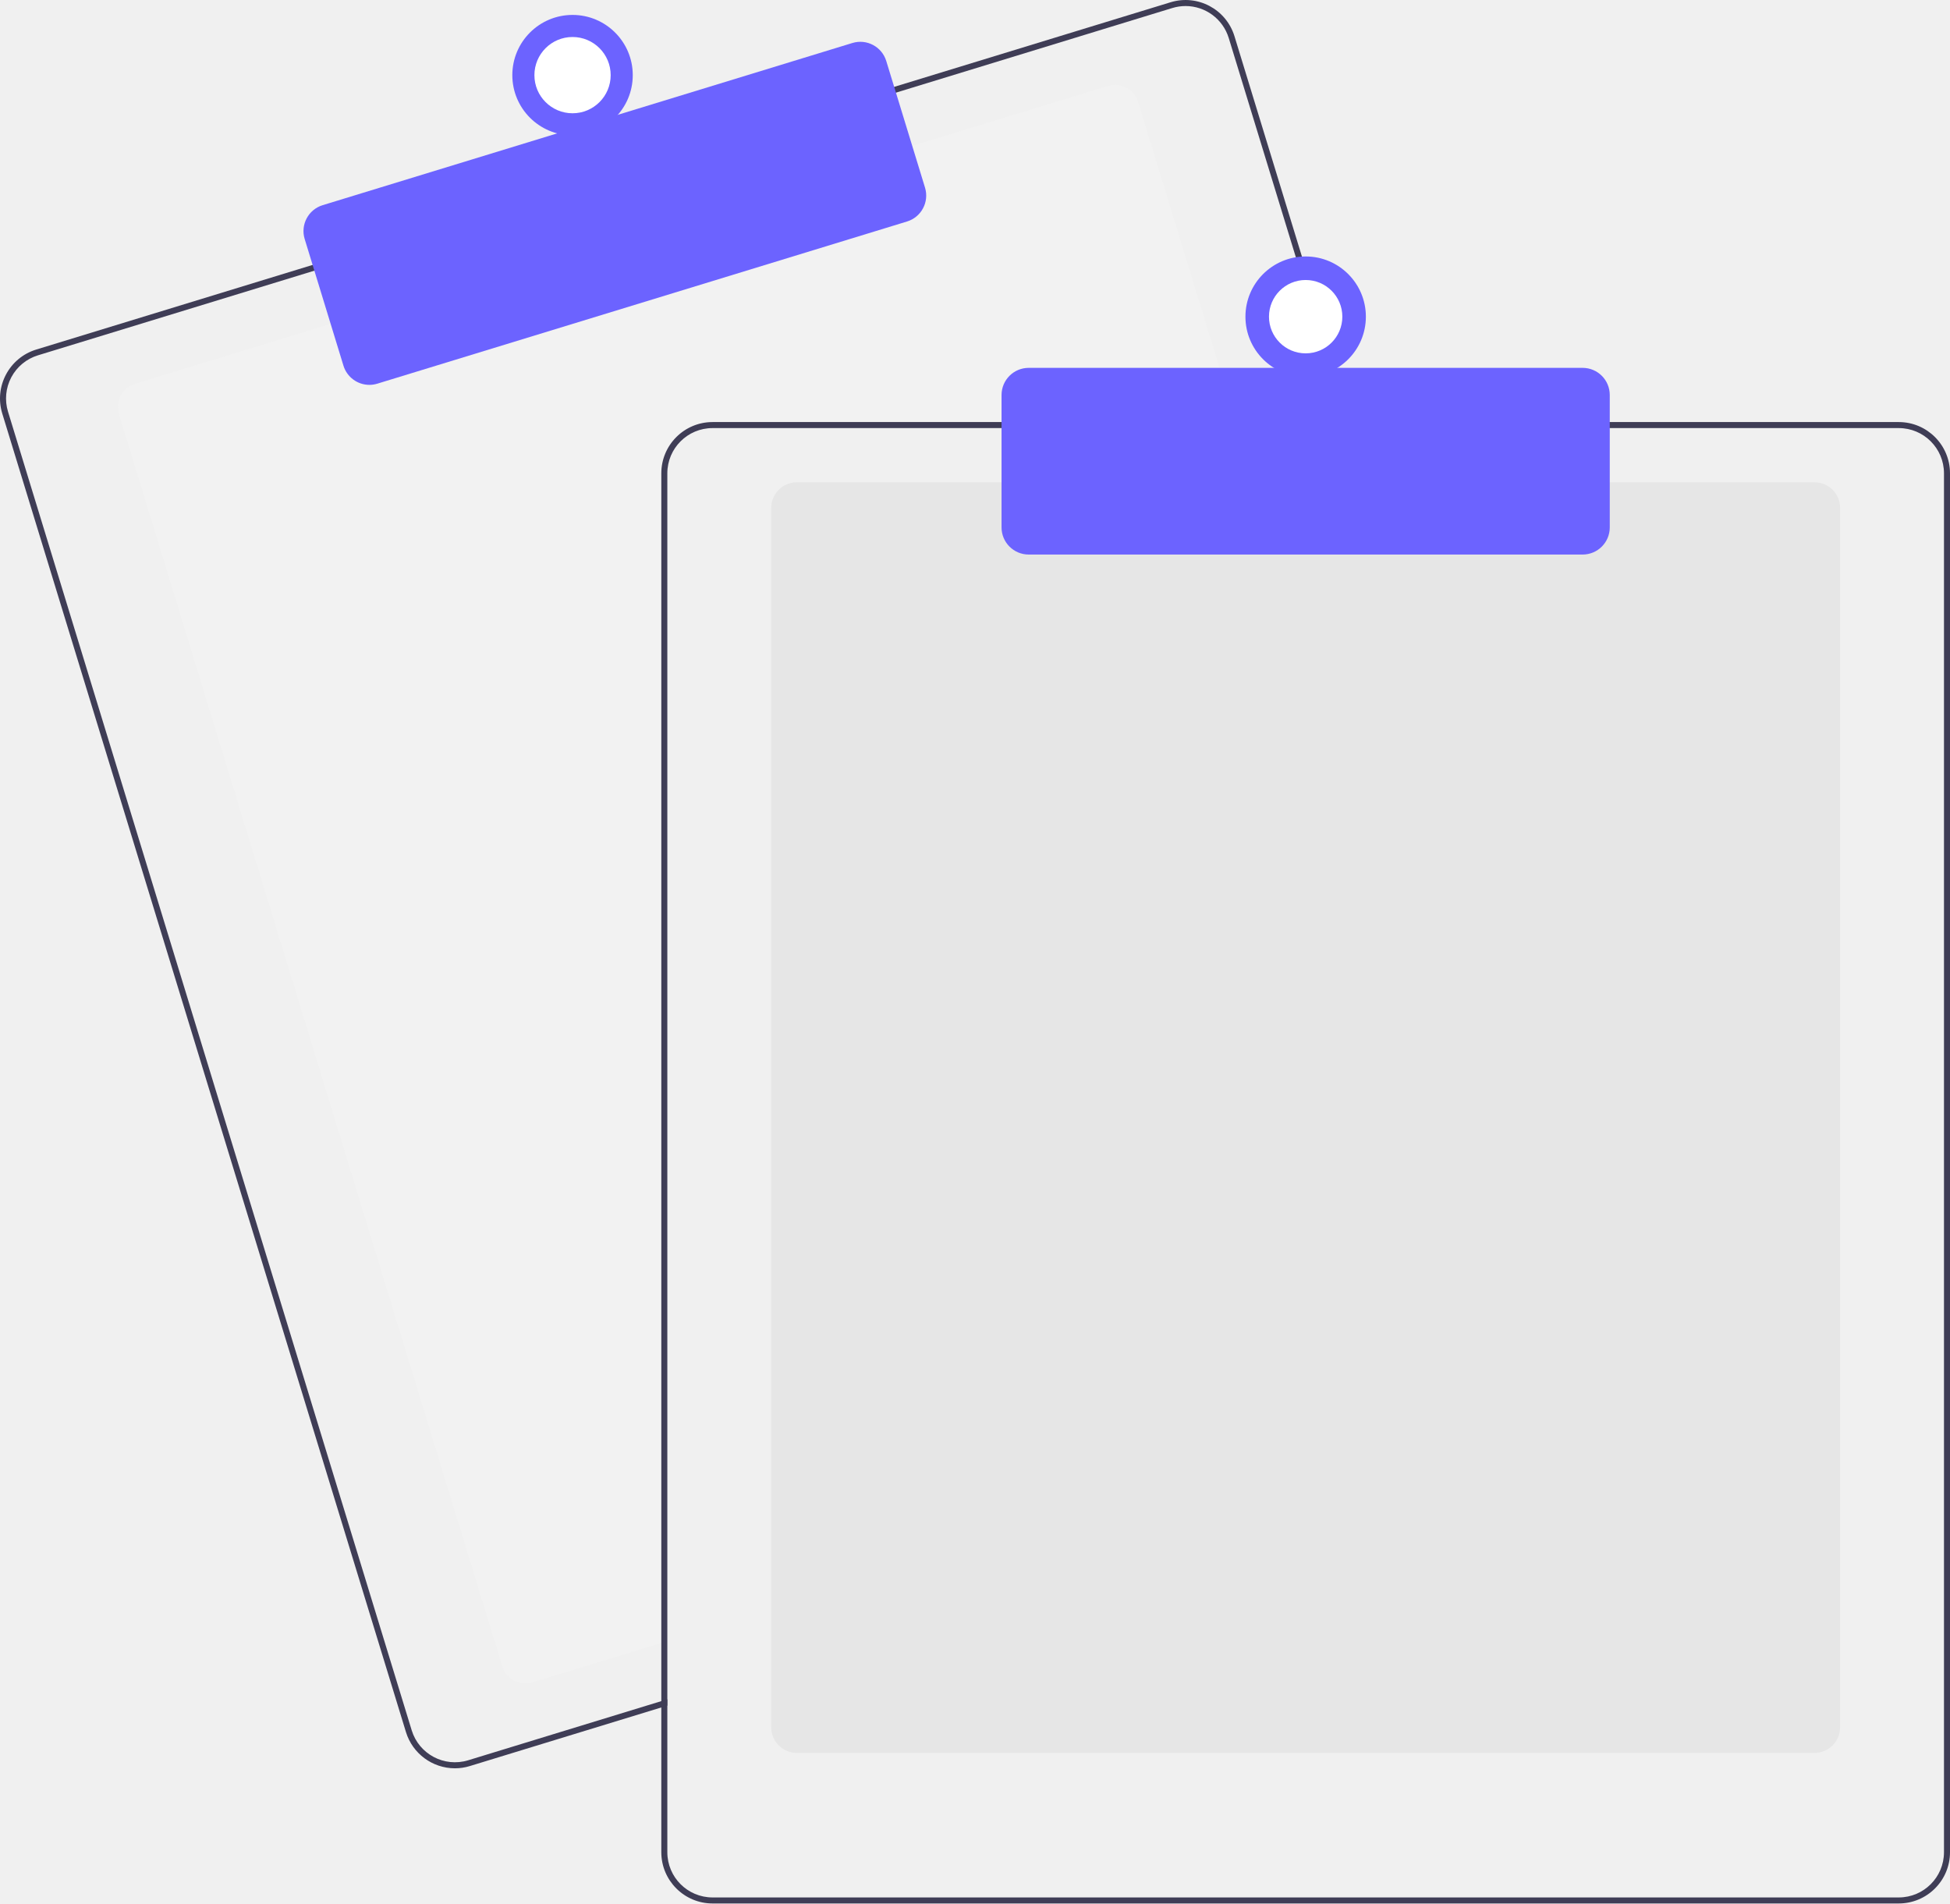
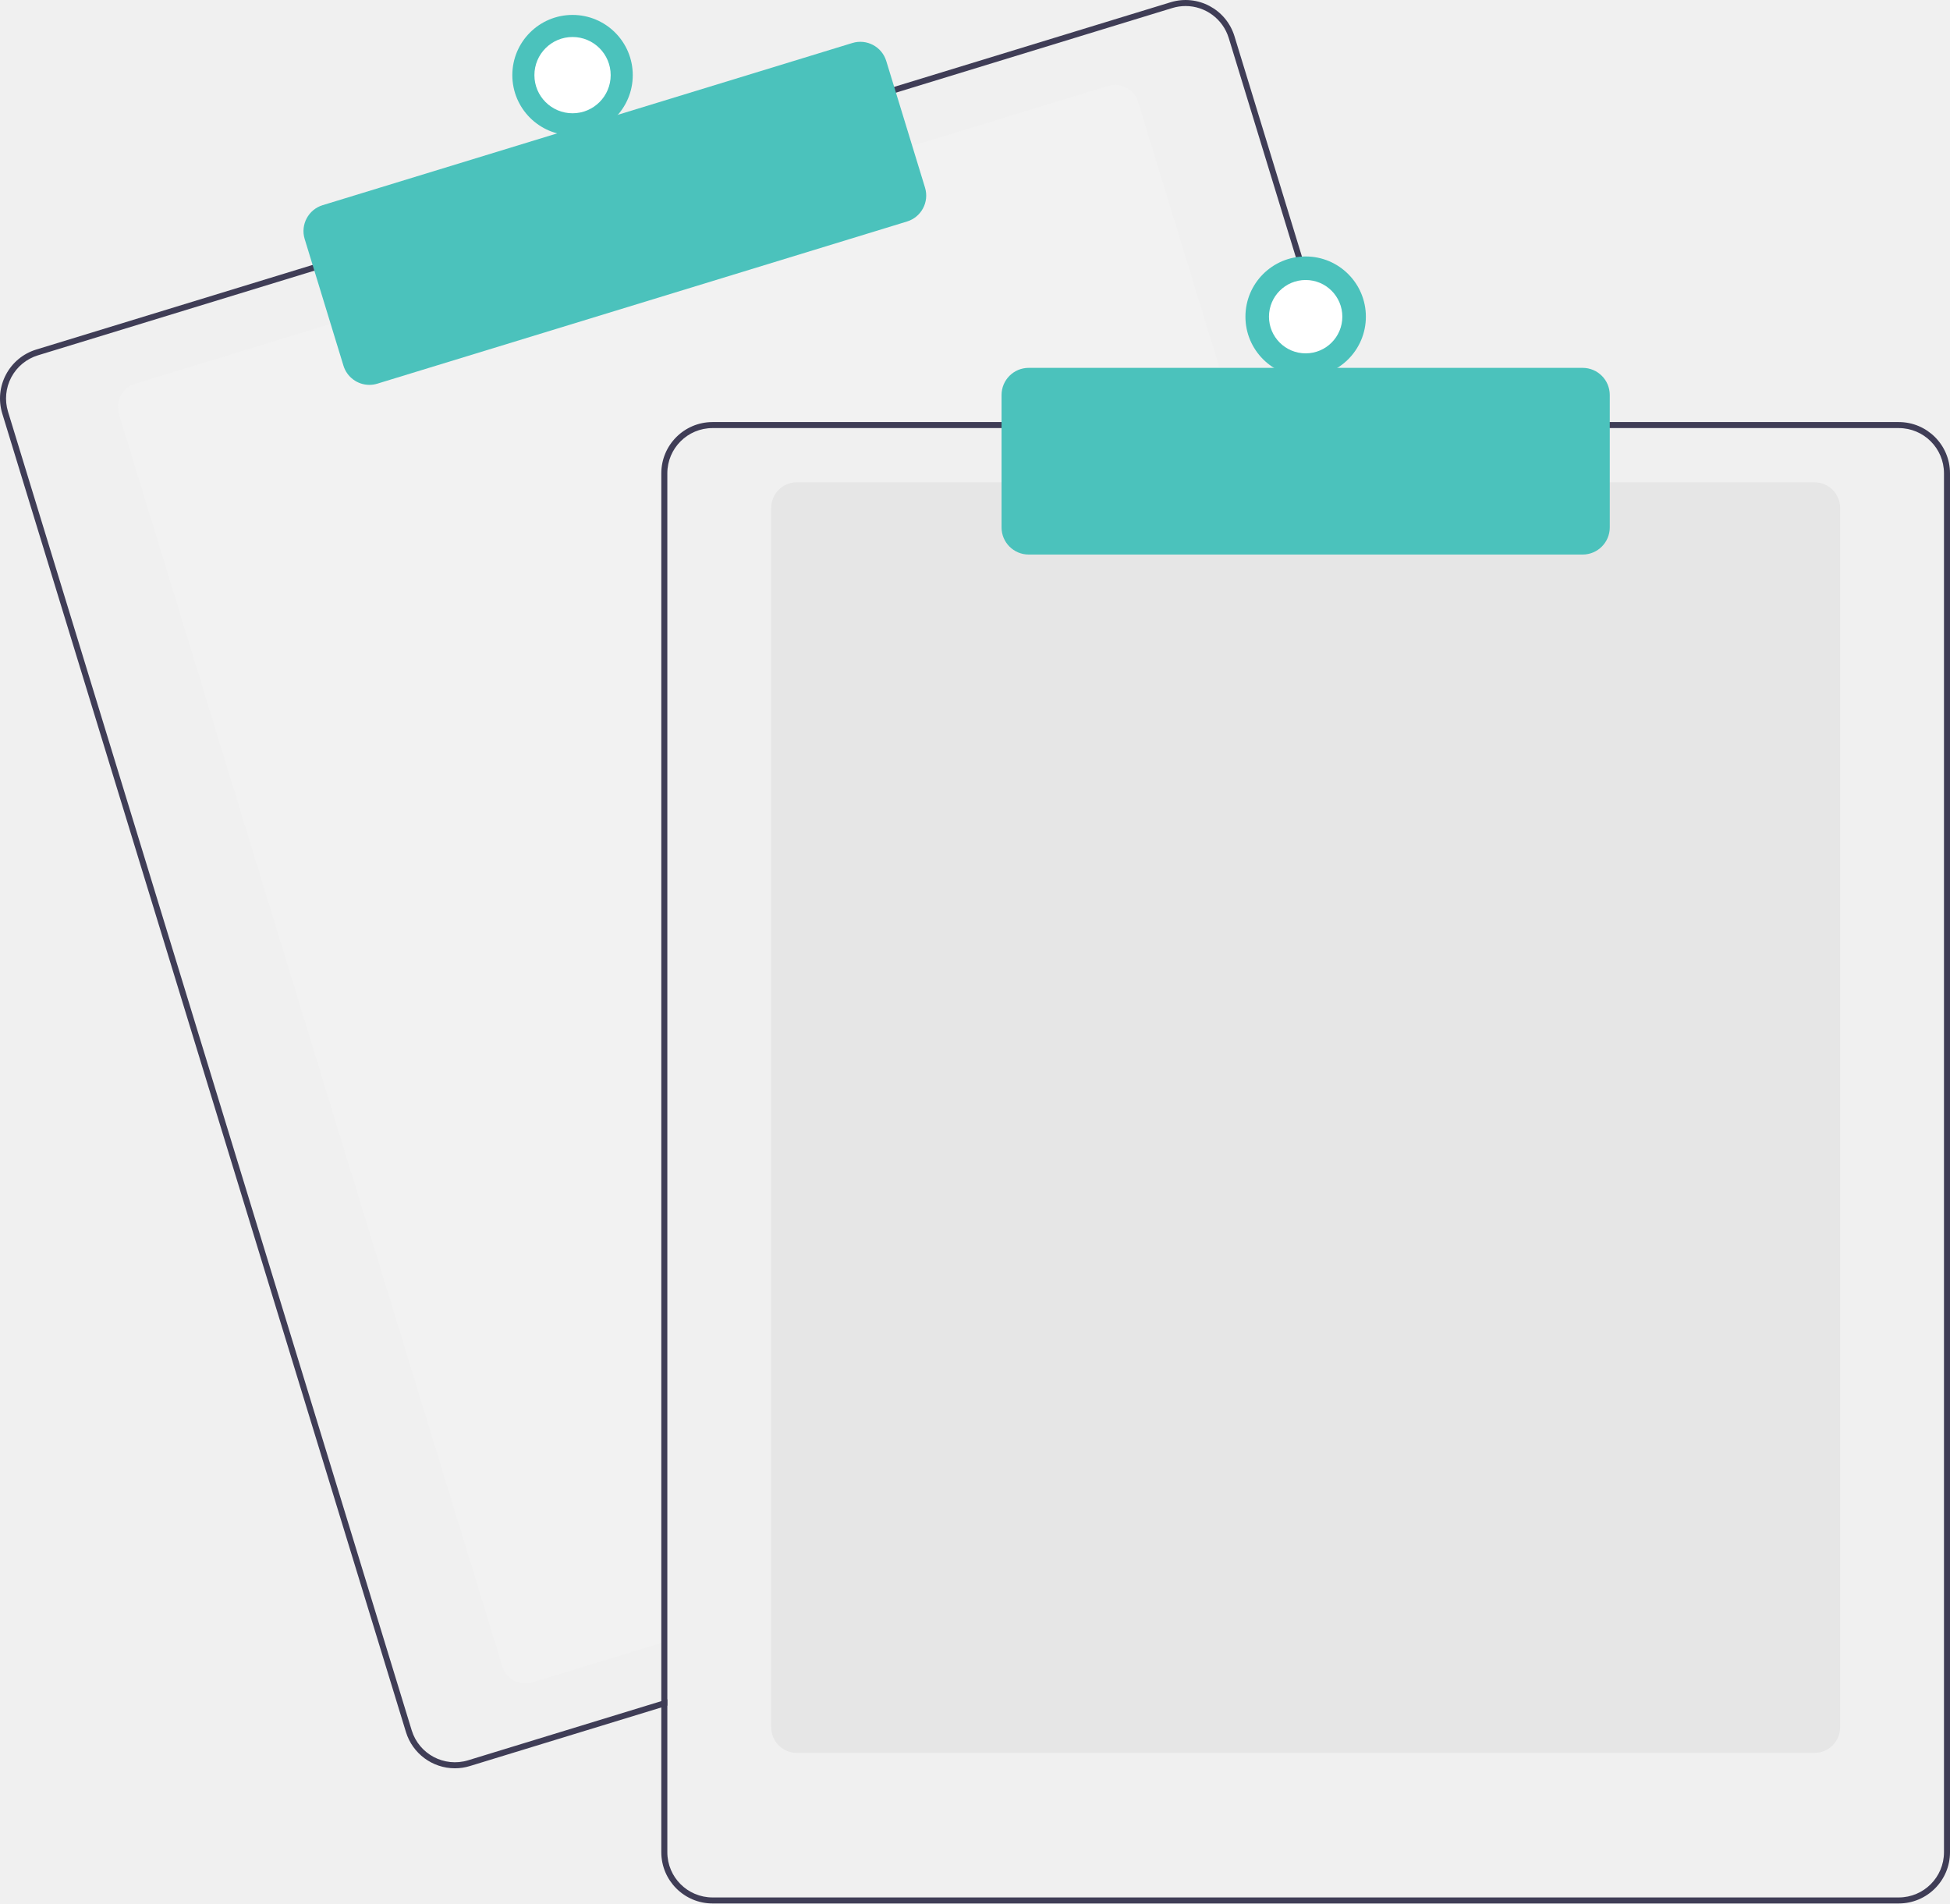
<svg xmlns="http://www.w3.org/2000/svg" data-name="Layer 1" width="647.636" height="632.174" viewBox="0 0 647.636 632.174">
  <path d="M687.328,276.087H512.818a15.018,15.018,0,0,0-15,15v387.85l-2,.61-42.81,13.11a8.007,8.007,0,0,1-9.99-5.31L315.678,271.397a8.003,8.003,0,0,1,5.31-9.99l65.97-20.2,191.25-58.54,65.97-20.2a7.989,7.989,0,0,1,9.99,5.3l32.55,106.32Z" transform="translate(-276.1819 -133.9131)" fill="#f2f2f2" />
  <path d="M725.408,274.087l-39.23-128.14a16.994,16.994,0,0,0-21.23-11.28l-92.75,28.39L380.958,221.607l-92.75,28.4a17.015,17.015,0,0,0-11.28,21.23l134.08,437.93a17.027,17.027,0,0,0,16.26,12.03,16.789,16.789,0,0,0,4.97-.75l63.58-19.46,2-.62v-2.09l-2,.61-64.17,19.65a15.015,15.015,0,0,1-18.73-9.95l-134.07-437.94a14.979,14.979,0,0,1,9.95-18.73l92.75-28.4,191.24-58.54,92.75-28.4a15.156,15.156,0,0,1,4.41-.66,15.015,15.015,0,0,1,14.32,10.61l39.05,127.56.62,2h2.08Z" transform="translate(-276.1819 -133.9131)" fill="#3f3d56" />
-   <path d="M398.863,261.734a9.016,9.016,0,0,1-8.611-6.367l-12.88-42.072a8.999,8.999,0,0,1,5.971-11.24l175.939-53.864a9.009,9.009,0,0,1,11.241,5.971l12.88,42.072a9.01,9.01,0,0,1-5.971,11.241L401.492,261.339A8.976,8.976,0,0,1,398.863,261.734Z" transform="translate(-276.1819 -133.9131)" fill="#6c63ff" />
-   <circle cx="190.154" cy="24.955" r="20" fill="#6c63ff" />
+   <path d="M398.863,261.734a9.016,9.016,0,0,1-8.611-6.367l-12.88-42.072a8.999,8.999,0,0,1,5.971-11.24l175.939-53.864a9.009,9.009,0,0,1,11.241,5.971l12.88,42.072a9.01,9.01,0,0,1-5.971,11.241L401.492,261.339A8.976,8.976,0,0,1,398.863,261.734Z" transform="translate(-276.1819 -133.9131)" fill="#4bc2bc" />
+   <circle cx="190.154" cy="24.955" r="20" fill="#4bc2bc" />
  <circle cx="190.154" cy="24.955" r="12.665" fill="#fff" />
  <path d="M878.818,716.087h-338a8.51,8.51,0,0,1-8.5-8.5v-405a8.51,8.51,0,0,1,8.5-8.5h338a8.51,8.51,0,0,1,8.5,8.5v405A8.51,8.51,0,0,1,878.818,716.087Z" transform="translate(-276.1819 -133.9131)" fill="#e6e6e6" />
  <path d="M723.318,274.087h-210.5a17.024,17.024,0,0,0-17,17v407.8l2-.61v-407.19a15.018,15.018,0,0,1,15-15H723.938Zm183.5,0h-394a17.024,17.024,0,0,0-17,17v458a17.024,17.024,0,0,0,17,17h394a17.024,17.024,0,0,0,17-17v-458A17.024,17.024,0,0,0,906.818,274.087Zm15,475a15.018,15.018,0,0,1-15,15h-394a15.018,15.018,0,0,1-15-15v-458a15.018,15.018,0,0,1,15-15h394a15.018,15.018,0,0,1,15,15Z" transform="translate(-276.1819 -133.9131)" fill="#3f3d56" />
-   <path d="M801.818,318.087h-184a9.01,9.01,0,0,1-9-9v-44a9.01,9.01,0,0,1,9-9h184a9.01,9.01,0,0,1,9,9v44A9.01,9.01,0,0,1,801.818,318.087Z" transform="translate(-276.1819 -133.9131)" fill="#6c63ff" />
-   <circle cx="433.636" cy="105.174" r="20" fill="#6c63ff" />
+   <path d="M801.818,318.087h-184a9.01,9.01,0,0,1-9-9v-44a9.01,9.01,0,0,1,9-9h184a9.01,9.01,0,0,1,9,9v44A9.01,9.01,0,0,1,801.818,318.087Z" transform="translate(-276.1819 -133.9131)" fill="#4bc2bc" />
+   <circle cx="433.636" cy="105.174" r="20" fill="#4bc2bc" />
  <circle cx="433.636" cy="105.174" r="12.182" fill="#fff" />
</svg>
